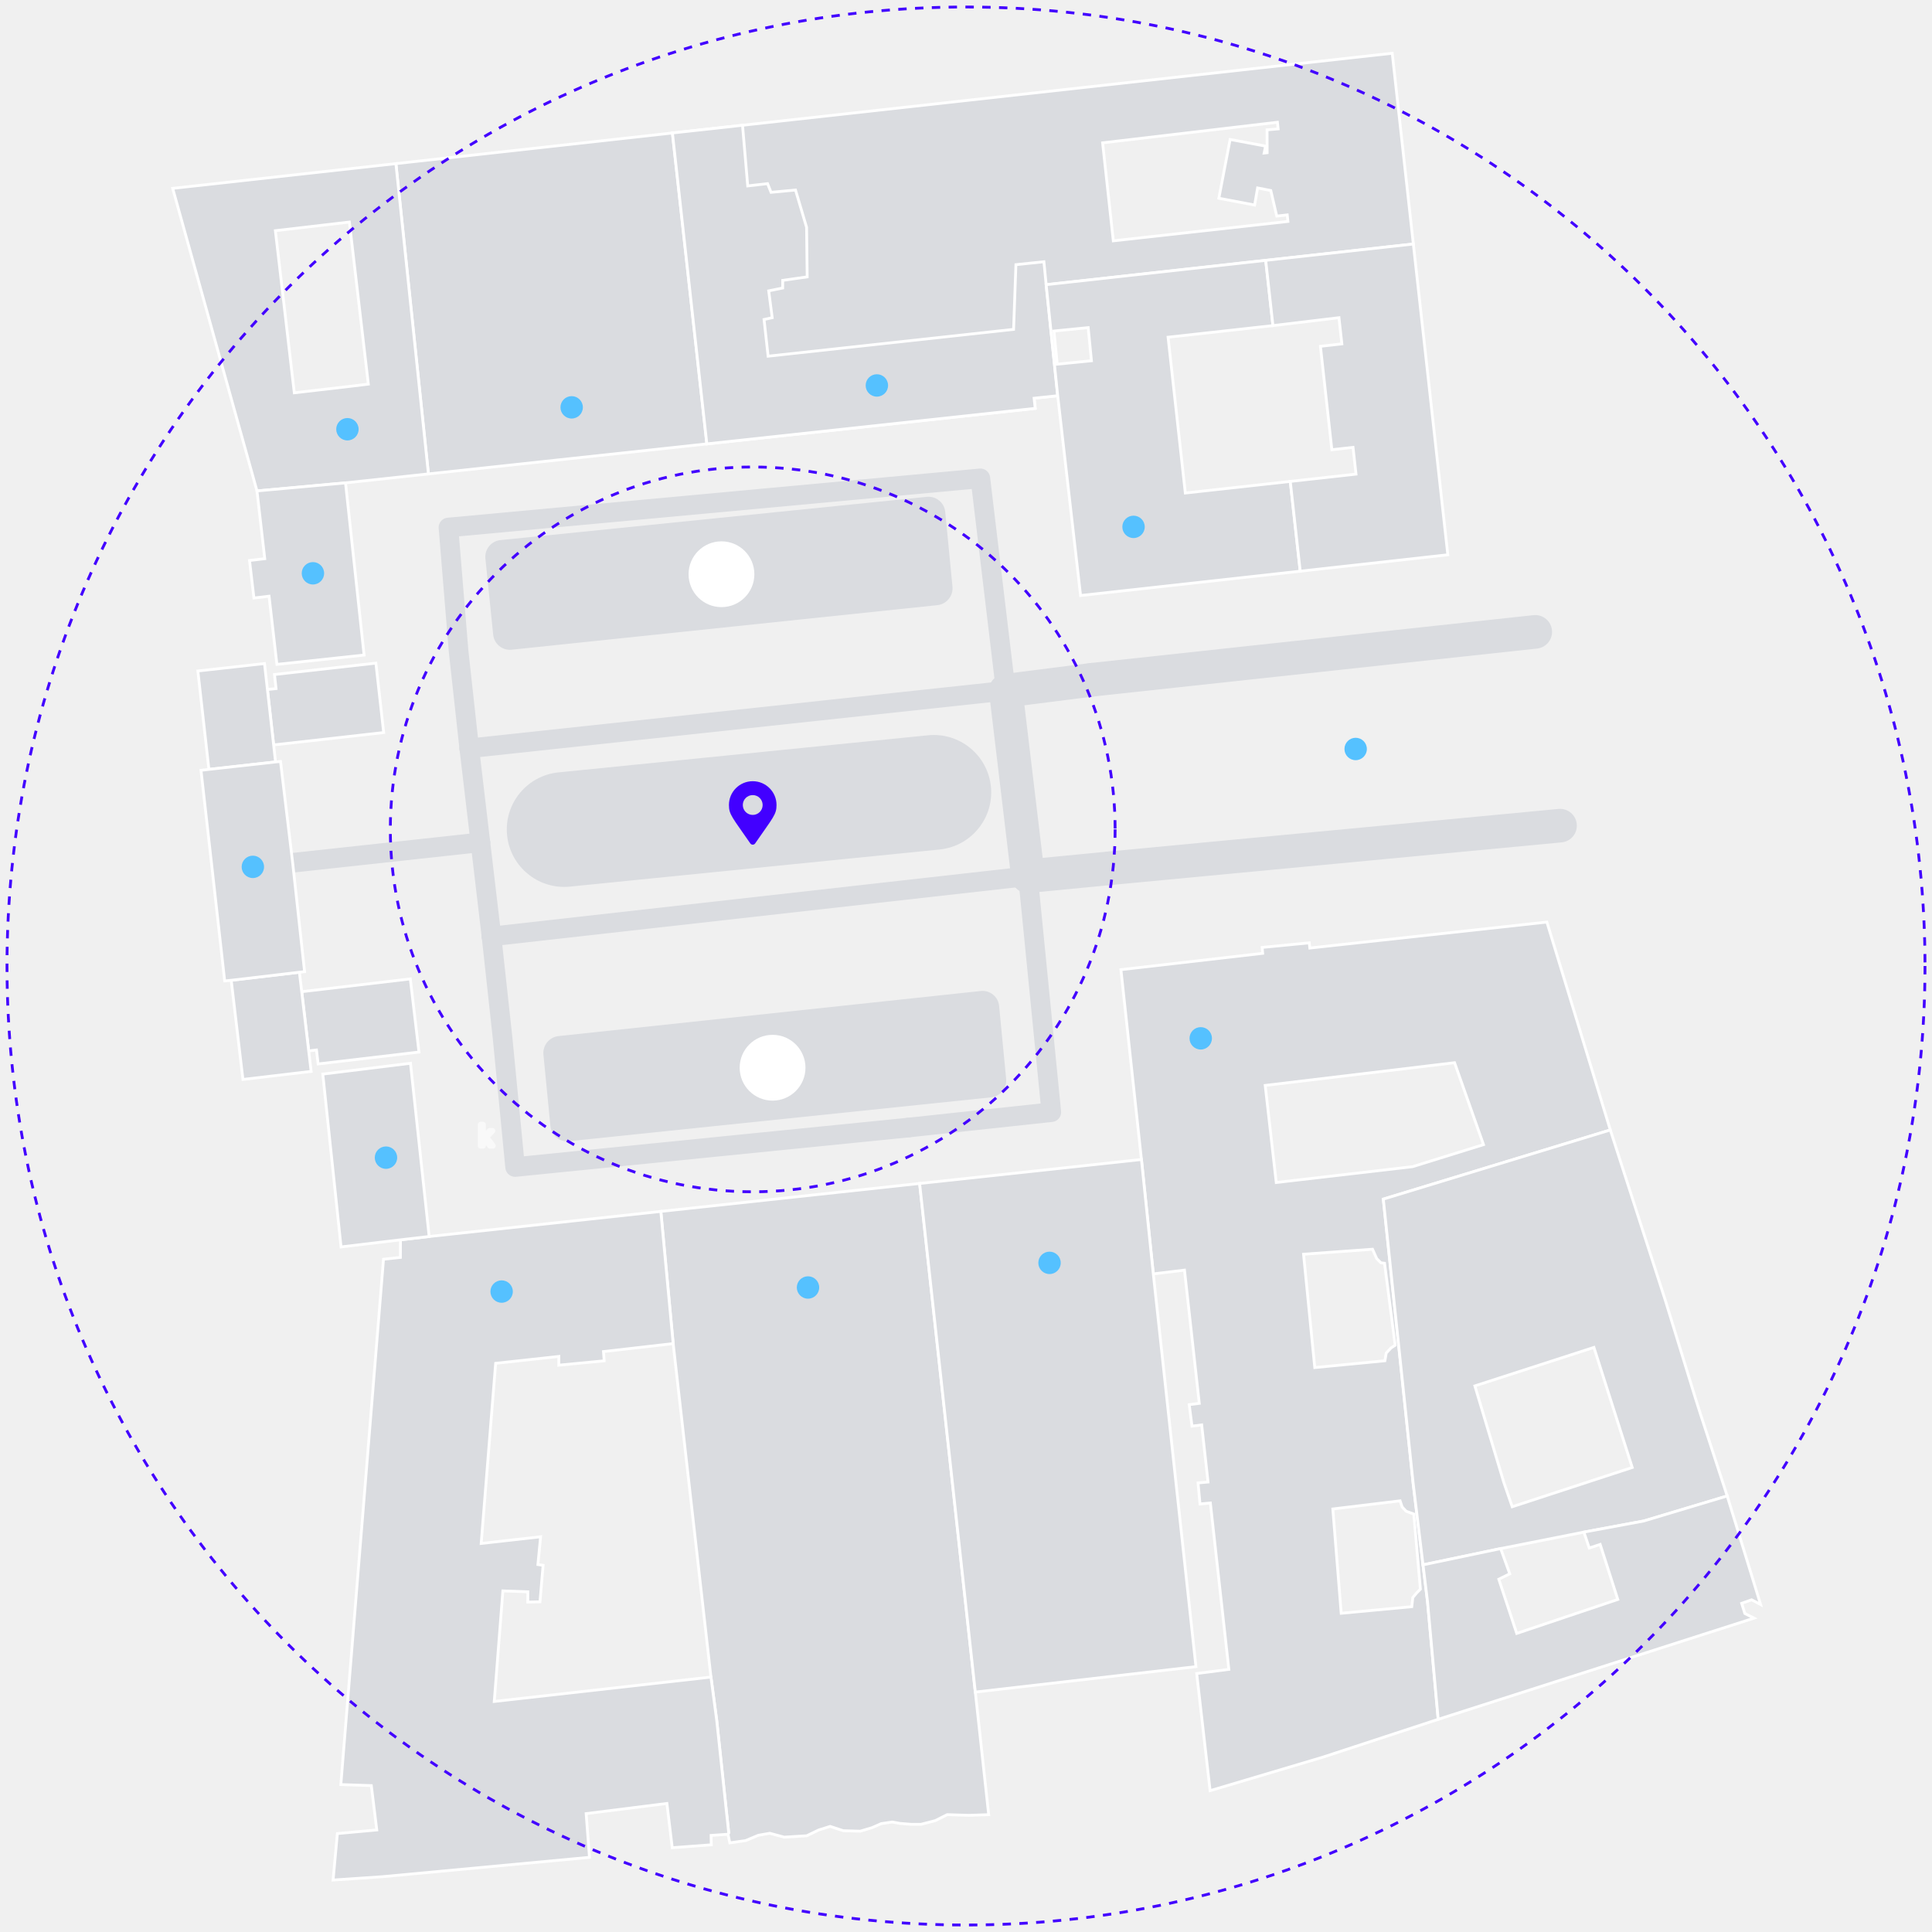
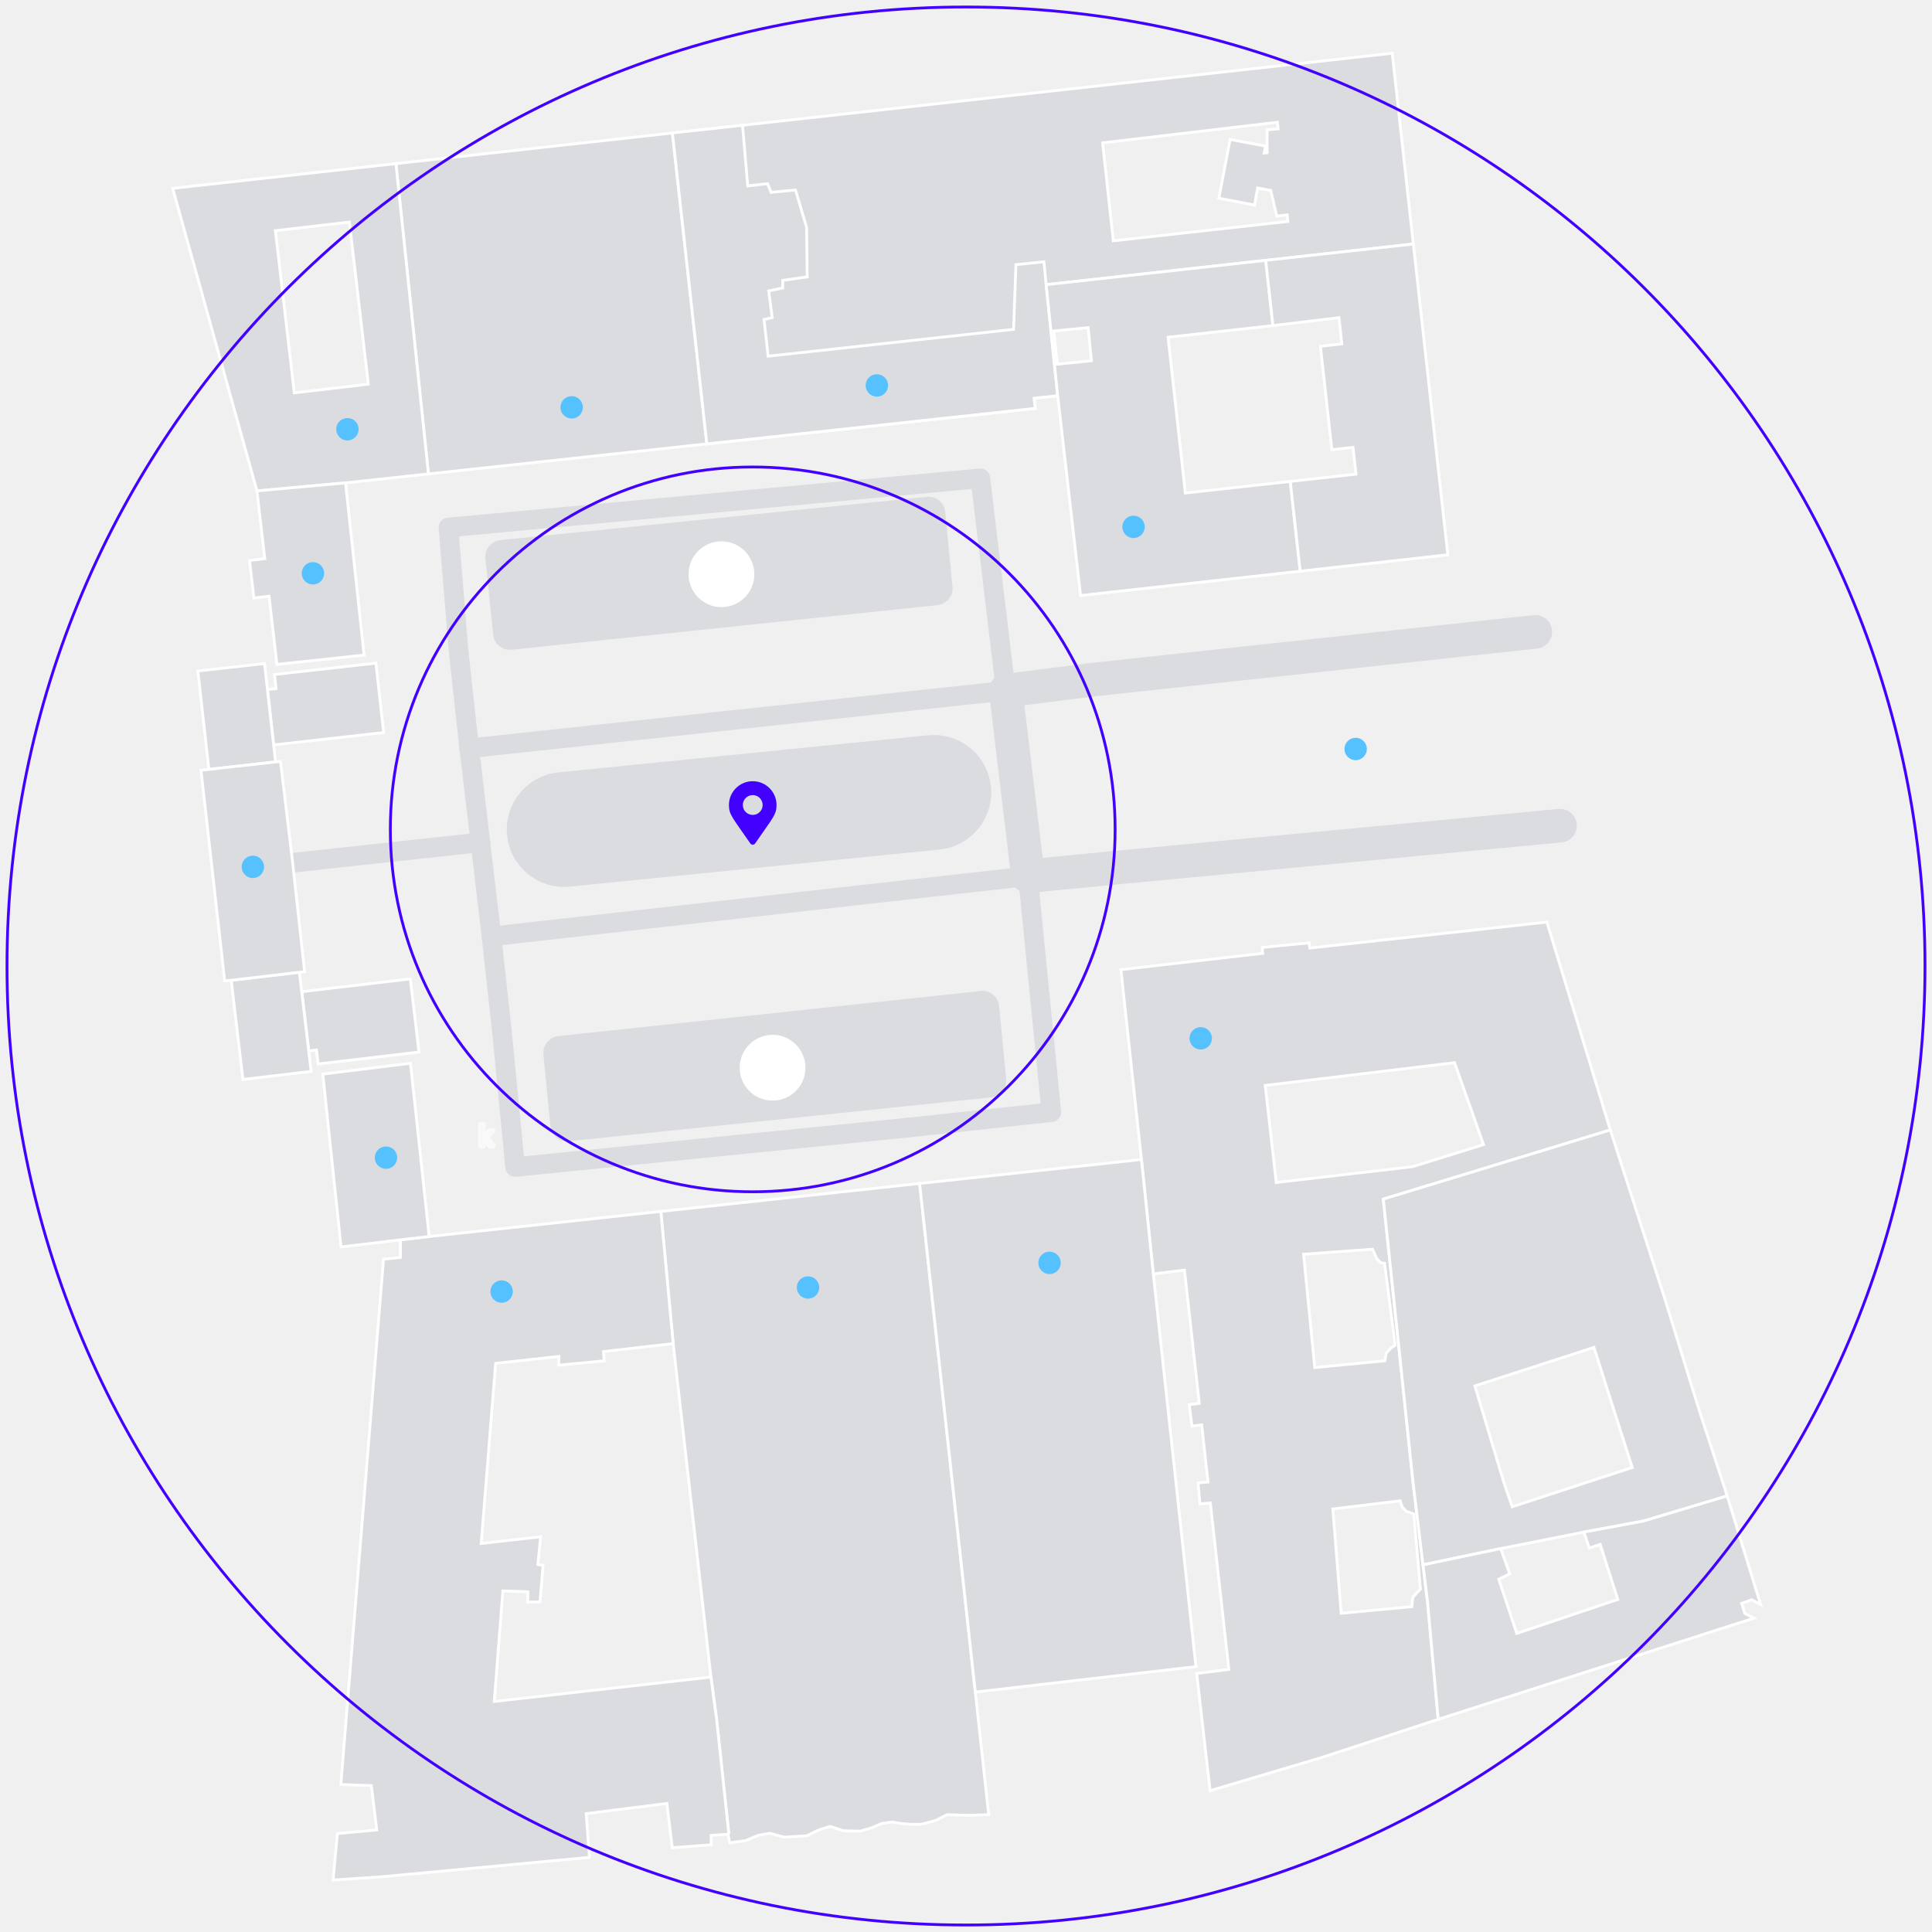
<svg xmlns="http://www.w3.org/2000/svg" version="1.1" id="Ebene_1" x="0px" y="0px" width="690px" height="690px" viewBox="0 0 690 690" enable-background="new 0 0 690 690" xml:space="preserve">
  <g>
    <g>
-       <path fill="#DADCE0" d="M181.102,298.297c-1.13-11.265,7.086-21.315,18.351-22.445l0,0l132-13.25    c11.265-1.13,21.315,7.084,22.445,18.351l0,0c1.13,11.265-7.086,21.313-18.351,22.446l0,0l-132,13.25    c-0.696,0.069-1.387,0.104-2.071,0.104l0,0C191.076,316.752,182.162,308.866,181.102,298.297L181.102,298.297z" />
+       <path fill="#DADCE0" d="M181.102,298.297c-1.13-11.265,7.086-21.315,18.352-22.445l0,0l131.999-13.25    c11.266-1.13,21.315,7.084,22.445,18.351l0,0c1.13,11.265-7.086,21.313-18.351,22.446l0,0l-132,13.25    c-0.696,0.069-1.387,0.104-2.071,0.104l0,0C191.076,316.752,182.162,308.866,181.102,298.297L181.102,298.297z" />
    </g>
    <g>
-       <path fill-rule="evenodd" clip-rule="evenodd" fill="#DADCE0" d="M173.359,199.469c-0.335-3.283,2.077-6.241,5.36-6.575    l152.312-15.455c3.283-0.333,6.229,2.082,6.548,5.367l2.592,26.722c0.318,3.285-2.106,6.253-5.388,6.597l-152.066,15.917    c-3.282,0.343-6.242-2.062-6.577-5.344L173.359,199.469z" />
+       <path fill="#DADCE0" d="M173.359,199.469c-0.335-3.283,2.077-6.241,5.36-6.575l152.312-15.455    c3.283-0.333,6.229,2.082,6.548,5.367l2.593,26.722c0.317,3.285-2.106,6.253-5.389,6.597l-152.065,15.917    c-3.282,0.343-6.242-2.062-6.577-5.344L173.359,199.469z" />
    </g>
    <g>
-       <path fill-rule="evenodd" clip-rule="evenodd" fill="#DADCE0" d="M194.083,376.638c-0.321-3.284,2.102-6.259,5.383-6.608    l150.818-16.102c3.281-0.35,6.226,2.051,6.542,5.336l2.514,26.055c0.316,3.285-2.109,6.252-5.392,6.593l-150.814,15.678    c-3.282,0.341-6.23-2.067-6.551-5.352L194.083,376.638z" />
+       <path fill="#DADCE0" d="M194.083,376.639c-0.321-3.285,2.102-6.26,5.383-6.609l150.817-16.102c3.281-0.35,6.227,2.051,6.542,5.336    l2.515,26.055c0.315,3.285-2.109,6.252-5.393,6.594L203.134,407.59c-3.282,0.342-6.23-2.066-6.551-5.352L194.083,376.639z" />
    </g>
    <g>
-       <polyline fill="none" stroke="#DADCE0" stroke-width="7" stroke-linecap="round" stroke-linejoin="round" points="    359.204,246.687 350.126,170.839 160.161,188.386 163.786,232.589 167.595,267.261   " />
+       <polyline fill="none" stroke="#DADCE0" stroke-width="7" stroke-linecap="round" stroke-linejoin="round" points="    359.203,246.687 350.126,170.839 160.161,188.386 163.786,232.589 167.595,267.261   " />
      <polyline fill="none" stroke="#DADCE0" stroke-width="7" stroke-linecap="round" stroke-linejoin="round" points="    175.536,334.444 179.478,370.553 183.966,416.791 324.481,402.693   " />
-       <polyline fill="none" stroke="#DADCE0" stroke-width="7" stroke-linecap="round" stroke-linejoin="round" points="    324.481,402.693 375.47,397.209 367.118,312.925   " />
-       <line fill="none" stroke="#DADCE0" stroke-width="7" stroke-linecap="round" stroke-linejoin="round" x1="359.204" y1="246.687" x2="167.595" y2="267.261" />
+       <polyline fill="none" stroke="#DADCE0" stroke-width="7" stroke-linecap="round" stroke-linejoin="round" points="    324.481,402.693 375.47,397.209 367.117,312.925   " />
+       <line fill="none" stroke="#DADCE0" stroke-width="7" stroke-linecap="round" stroke-linejoin="round" x1="359.203" y1="246.687" x2="167.595" y2="267.261" />
      <line fill="none" stroke="#DADCE0" stroke-width="7" stroke-linecap="round" stroke-linejoin="round" x1="171.567" y1="300.839" x2="104.524" y2="308.136" />
      <line fill="none" stroke="#DADCE0" stroke-width="7" stroke-linecap="round" stroke-linejoin="round" x1="171.567" y1="300.839" x2="175.536" y2="334.444" />
      <line fill="none" stroke="#DADCE0" stroke-width="7" stroke-linecap="round" stroke-linejoin="round" x1="167.595" y1="267.261" x2="171.567" y2="300.839" />
-       <line fill="none" stroke="#DADCE0" stroke-width="7" stroke-linecap="round" stroke-linejoin="round" x1="175.536" y1="334.444" x2="367.118" y2="312.925" />
+       <line fill="none" stroke="#DADCE0" stroke-width="7" stroke-linecap="round" stroke-linejoin="round" x1="175.536" y1="334.444" x2="367.117" y2="312.925" />
      <line fill="none" stroke="#DADCE0" stroke-width="12" stroke-linecap="round" stroke-linejoin="round" x1="548.306" y1="225.663" x2="390.06" y2="242.765" />
-       <line fill="none" stroke="#DADCE0" stroke-width="12" stroke-linecap="round" stroke-linejoin="round" x1="396.31" y1="310.097" x2="557.157" y2="294.878" />
-       <line fill="none" stroke="#DADCE0" stroke-width="12" stroke-linecap="round" stroke-linejoin="round" x1="359.204" y1="246.687" x2="367.118" y2="312.925" />
-       <line fill="none" stroke="#DADCE0" stroke-width="12" stroke-linecap="round" stroke-linejoin="round" x1="367.118" y1="312.925" x2="396.31" y2="310.097" />
-       <line fill="none" stroke="#DADCE0" stroke-width="12" stroke-linecap="round" stroke-linejoin="round" x1="390.06" y1="242.765" x2="359.204" y2="246.687" />
+       <line fill="none" stroke="#DADCE0" stroke-width="12" stroke-linecap="round" stroke-linejoin="round" x1="396.31" y1="310.097" x2="557.156" y2="294.878" />
+       <line fill="none" stroke="#DADCE0" stroke-width="12" stroke-linecap="round" stroke-linejoin="round" x1="359.203" y1="246.687" x2="367.117" y2="312.925" />
+       <line fill="none" stroke="#DADCE0" stroke-width="12" stroke-linecap="round" stroke-linejoin="round" x1="367.117" y1="312.925" x2="396.31" y2="310.097" />
+       <line fill="none" stroke="#DADCE0" stroke-width="12" stroke-linecap="round" stroke-linejoin="round" x1="390.06" y1="242.765" x2="359.203" y2="246.687" />
    </g>
    <g>
-       <path fill-rule="evenodd" clip-rule="evenodd" fill="#DADCE0" stroke="#FFFFFF" d="M476.009,538.92l24.027-2.906l0.727,2.184    l1.449,1.539l2.719,0.992l2.355,26.828l-1.359,1.367l-1.359,1.637l-0.363,3.25l-25.207,2.359L476.009,538.92z M465.556,447.936    l24.633-1.785l1.496,3.348l1.48,1.492l1.313,0.172l3.809,29.262l-1.496,0.992l-1.707,1.813l-0.484,2.754l-25.039,2.43    L465.556,447.936z M451.86,387.654l67.629-8.117l10.332,29.262l-25.328,7.867l-48.691,5.656L451.86,387.654z M400.329,346.307    l7.324,67.801l4.242,40.852l11.133-1.34l5.285,47.574l-3.594,0.473l0.996,7.668l3.457-0.445l2.266,20.398l-3.563,0.324l0.695,7.52    l3.699-0.348l6.602,59.414l-11.48,1.488l4.789,41.844l40.234-11.961l41.23-13.527l-3.805-41.918l-1.617-13.25l-3.535-29.188    l-10.648-101.43l81.074-24.695l-22.656-74.253l-84.664,9.281l-0.199-1.863l-9.348,0.918l-7.477,0.723l0.184,2.108L400.329,346.307    z" />
-       <path fill-rule="evenodd" clip-rule="evenodd" fill="#DADCE0" stroke="#FFFFFF" d="M393.79,51.015l62.434-7.348l0.258,2.358    l-3.957,0.349l0.031,8.164l-1.074,0.125l0.512-2.48L439.325,49.8l-4.02,20.996l12.777,2.434l1.059-6.105l4.711,0.918l2.129,9.133    l3.746-0.422l0.242,2.332l-62.359,6.926L393.79,51.015z M240.149,47.491l12.293,111.039l117.273-12.684l-0.395-3.621l8.43-0.895    l-4.125-39.66l78.414-8.688l52.723-5.832l-7.535-68.128L265.188,44.736L240.149,47.491z" />
-       <polygon fill-rule="evenodd" clip-rule="evenodd" fill="#DADCE0" stroke="#FFFFFF" points="236.009,432.646 240.419,479.854     253.907,598.951 255.974,614.439 259.478,647.373 259.872,650.971 260.251,654.568 260.009,655.088 260.642,658.166     266.321,657.35 270.821,655.463 274.931,654.744 280.079,656.131 288.114,655.635 292.388,653.576 296.481,652.287     301.149,653.822 307.22,653.998 311.403,652.756 314.755,651.291 318.622,650.721 321.399,651.217 325.329,651.541     328.938,651.541 334.028,650.225 338.286,648.092 346.079,648.338 353.103,648.092 352.708,644.494 352.317,640.893     351.923,637.295 348.329,604.314 328.438,422.67 326.31,422.893 291.224,426.693 274.688,428.479   " />
-       <polygon fill-rule="evenodd" clip-rule="evenodd" fill="#DADCE0" stroke="#FFFFFF" points="118.962,671.443 136.544,670.252     210.532,663.33 209.337,647.721 238.185,644.096 240.087,659.904 254.028,658.861 253.966,655.51 260.009,655.088     260.251,654.568 259.872,650.971 259.478,647.373 255.974,614.439 253.907,598.951 176.521,607.662 179.599,568.178     188.513,568.502 188.497,572.174 192.845,572.076 193.962,559.045 192.106,558.771 193.071,548.846 171.853,551.229     177.017,486.9 199.583,484.443 199.567,487.568 215.786,486.006 215.528,482.705 240.419,479.854 236.009,432.646     204.911,436.021 153.274,441.607 143.021,442.799 143.005,449.076 136.966,449.725 121.728,637.346 132.614,637.717     134.563,653.553 120.489,654.842   " />
-       <polygon fill-rule="evenodd" clip-rule="evenodd" fill="#DADCE0" stroke="#FFFFFF" points="328.438,422.67 348.329,604.314     427.122,595.229 411.896,454.959 407.653,414.107   " />
-       <path fill-rule="evenodd" clip-rule="evenodd" fill="#DADCE0" stroke="#FFFFFF" d="M526.739,494.967l42.516-13.75l13.684,42.887    l-42.863,14.02l-3.004-8.711L526.739,494.967z M494.04,428.256l10.648,101.43l3.535,29.188l27.727-5.809l29.723-5.883    l21.371-3.969l29.813-8.938l-9.605-29.434l-1.797-5.656l-10.617-34.523l-19.723-61.102L494.04,428.256z" />
-       <polygon fill-rule="evenodd" clip-rule="evenodd" fill="#DADCE0" stroke="#FFFFFF" points="141.392,58.437 153.005,169.253     203.493,163.815 252.442,158.53 240.149,47.491   " />
-       <polygon fill-rule="evenodd" clip-rule="evenodd" fill="#DADCE0" stroke="#FFFFFF" points="240.149,47.491 252.442,158.53     369.716,145.847 369.321,142.226 377.751,141.331 373.626,101.671 372.825,93.479 362.829,94.522 361.997,117.628 274.325,127.21     272.876,114.104 275.79,113.46 274.536,103.878 279.536,102.862 279.536,100.132 288.282,98.89 288.067,81.193 284.11,67.866     275.368,68.687 274.13,65.585 267.044,66.4 265.188,44.736   " />
-       <path fill-rule="evenodd" clip-rule="evenodd" fill="#DADCE0" stroke="#FFFFFF" d="M376.407,118.226l12.23-1.219l1.164,11.84    l-12.219,1.215L376.407,118.226z M373.626,101.671l4.125,39.66l8.168,71.352l78.445-8.684l-3.551-32.066l-37.484,4.145    l-6.16-55.645l37.453-4.145l-2.582-23.306L373.626,101.671z" />
-       <path fill-rule="evenodd" clip-rule="evenodd" fill="#DADCE0" stroke="#FFFFFF" d="M98.349,82.386l26.43-3.078l6.766,57.879    l-5.68,0.695l-20.75,2.406l-0.863-7.273l-5.18-44.449L98.349,82.386z M61.677,67.272l18.984,68.199l11.117,39.859l31.625-2.879    l6.719-0.719l22.883-2.48L141.392,58.437L61.677,67.272z" />
-       <polygon fill-rule="evenodd" clip-rule="evenodd" fill="#DADCE0" stroke="#FFFFFF" points="452.04,92.982 454.622,116.288     478.2,113.46 479.239,122.815 471.583,123.687 475.661,160.616 483.228,159.772 484.286,169.327 460.813,171.933 464.364,203.999     517.075,198.14 504.763,87.15   " />
-       <polygon fill-rule="evenodd" clip-rule="evenodd" fill="#DADCE0" stroke="#FFFFFF" points="508.224,558.873 509.841,572.123     513.646,614.041 626.435,577.908 623.157,576.244 622.024,572.619 625.587,571.354 628.79,573.041 616.856,534.275     587.044,543.213 565.673,547.182 567.591,552.865 571.489,551.576 577.786,571.232 541.692,583.365 535.286,564.01 539.2,562.072     535.95,553.064   " />
-       <polygon fill-rule="evenodd" clip-rule="evenodd" fill="#DADCE0" stroke="#FFFFFF" points="89.118,200.175 89.903,206.878     90.688,213.577 96.095,212.933 98.892,237.28 130.032,233.952 123.403,172.452 91.778,175.331 94.556,199.53   " />
-       <polygon fill-rule="evenodd" clip-rule="evenodd" fill="#DADCE0" stroke="#FFFFFF" points="115.278,383.607 115.489,385.518     121.802,445.33 143.021,442.799 153.274,441.607 146.599,379.736 116.653,383.436   " />
-       <polygon fill-rule="evenodd" clip-rule="evenodd" fill="#DADCE0" stroke="#FFFFFF" points="107.755,354.174 110.247,375.318     113.028,374.994 113.614,379.982 149.622,375.74 149.411,373.877 146.54,349.607   " />
-       <polygon fill-rule="evenodd" clip-rule="evenodd" fill="#DADCE0" stroke="#FFFFFF" points="95.509,246.265 97.728,266.046     137.024,261.628 134.247,236.831 98.028,240.901 98.587,245.917   " />
-       <polygon fill-rule="evenodd" clip-rule="evenodd" fill="#DADCE0" stroke="#FFFFFF" points="82.579,350.104 86.763,385.518     111.122,382.639 110.247,375.318 107.755,354.174 106.927,347.225   " />
-       <polygon fill-rule="evenodd" clip-rule="evenodd" fill="#DADCE0" stroke="#FFFFFF" points="70.665,239.636 74.606,274.78     98.407,272.124 97.728,266.046 95.509,246.265 94.466,236.983 83.817,238.175   " />
-       <path opacity="0.6" fill="#DADCE0" stroke="#FFFFFF" stroke-width="2" stroke-linejoin="round" stroke-miterlimit="10" d="    M172.524,401.627v3.969c0,0.105-0.008,0.246-0.016,0.422c-0.012,0.168-0.016,0.313-0.016,0.438h0.031    c0.039-0.051,0.098-0.125,0.172-0.219c0.082-0.102,0.164-0.207,0.25-0.313c0.082-0.102,0.156-0.188,0.219-0.25l1.703-1.813h1.031    l-2.156,2.297l2.313,3.063h-1.063l-1.859-2.5l-0.609,0.531v1.969h-0.875v-7.594H172.524z" />
-       <polygon fill-rule="evenodd" clip-rule="evenodd" fill="#DADCE0" stroke="#FFFFFF" points="71.782,275.104 72.958,285.503     75.86,311.237 79.106,340.15 80.239,350.326 82.579,350.104 106.927,347.225 108.782,347.025 107.681,336.999 104.524,308.136     101.411,282.202 100.188,271.952 98.407,272.124 74.606,274.78   " />
+       <path fill="#DADCE0" stroke="#FFFFFF" d="M476.009,538.92l24.026-2.906l0.728,2.185l1.449,1.539l2.719,0.991l2.354,26.828    l-1.358,1.367l-1.359,1.637l-0.363,3.25l-25.207,2.359L476.009,538.92z M465.556,447.936l24.633-1.784l1.496,3.348l1.479,1.492    l1.313,0.172l3.809,29.262l-1.496,0.992l-1.706,1.813l-0.484,2.754l-25.039,2.43L465.556,447.936z M451.86,387.654l67.629-8.117    l10.332,29.262l-25.328,7.867l-48.69,5.656L451.86,387.654z M400.328,346.307l7.324,67.801l4.242,40.853l11.133-1.34l5.285,47.574    l-3.594,0.473l0.996,7.668l3.457-0.445l2.266,20.398l-3.563,0.324l0.694,7.52l3.699-0.348l6.602,59.414l-11.479,1.487    l4.789,41.845l40.233-11.961l41.23-13.527l-3.805-41.918l-1.617-13.25l-3.535-29.188l-10.648-101.43l81.074-24.695l-22.655-74.252    l-84.664,9.281l-0.199-1.863l-9.349,0.918l-7.477,0.723l0.184,2.108L400.328,346.307z" />
+       <path fill="#DADCE0" stroke="#FFFFFF" d="M393.789,51.015l62.435-7.348l0.258,2.358l-3.957,0.349l0.031,8.164l-1.074,0.125    l0.512-2.48L439.324,49.8l-4.02,20.996l12.777,2.434l1.059-6.105l4.711,0.918l2.129,9.133l3.746-0.422l0.242,2.332l-62.359,6.926    L393.789,51.015z M240.149,47.491l12.293,111.039l117.273-12.684l-0.396-3.621l8.431-0.895l-4.125-39.66l78.413-8.688    l52.724-5.832l-7.535-68.128L265.188,44.736L240.149,47.491z" />
+       <polygon fill="#DADCE0" stroke="#FFFFFF" points="236.009,432.646 240.419,479.854 253.906,598.951 255.974,614.439     259.478,647.373 259.872,650.971 260.251,654.568 260.009,655.088 260.642,658.166 266.321,657.35 270.821,655.463     274.931,654.744 280.079,656.131 288.114,655.635 292.388,653.576 296.481,652.287 301.149,653.822 307.22,653.998     311.403,652.756 314.755,651.291 318.621,650.721 321.399,651.217 325.328,651.541 328.938,651.541 334.028,650.225     338.285,648.092 346.078,648.338 353.103,648.092 352.707,644.494 352.317,640.893 351.923,637.295 348.328,604.314     328.438,422.67 326.31,422.893 291.224,426.693 274.688,428.479   " />
+       <polygon fill="#DADCE0" stroke="#FFFFFF" points="118.962,671.443 136.544,670.252 210.532,663.33 209.337,647.721     238.185,644.096 240.087,659.904 254.028,658.861 253.966,655.51 260.009,655.088 260.251,654.568 259.872,650.971     259.478,647.373 255.974,614.439 253.906,598.951 176.521,607.662 179.599,568.178 188.513,568.502 188.497,572.174     192.845,572.076 193.962,559.045 192.106,558.771 193.071,548.846 171.853,551.229 177.017,486.9 199.583,484.443     199.567,487.568 215.786,486.006 215.528,482.705 240.419,479.854 236.009,432.646 204.911,436.021 153.274,441.607     143.021,442.799 143.005,449.076 136.966,449.725 121.728,637.346 132.614,637.717 134.563,653.553 120.489,654.842   " />
+       <polygon fill="#DADCE0" stroke="#FFFFFF" points="328.438,422.67 348.328,604.314 427.121,595.229 411.896,454.959     407.653,414.107   " />
+       <path fill="#DADCE0" stroke="#FFFFFF" d="M526.739,494.967l42.517-13.75l13.684,42.887l-42.863,14.021l-3.004-8.711    L526.739,494.967z M494.039,428.256l10.648,101.43l3.535,29.188l27.727-5.809l29.724-5.884l21.371-3.969l29.813-8.938    l-9.604-29.435l-1.798-5.656l-10.616-34.522l-19.724-61.102L494.039,428.256z" />
+       <polygon fill="#DADCE0" stroke="#FFFFFF" points="141.392,58.437 153.005,169.253 203.493,163.815 252.442,158.53 240.149,47.491       " />
+       <polygon fill="#DADCE0" stroke="#FFFFFF" points="240.149,47.491 252.442,158.53 369.716,145.847 369.321,142.226     377.751,141.331 373.626,101.671 372.824,93.479 362.828,94.522 361.996,117.628 274.325,127.21 272.876,114.104 275.79,113.46     274.536,103.878 279.536,102.862 279.536,100.132 288.282,98.89 288.067,81.193 284.11,67.866 275.368,68.687 274.13,65.585     267.044,66.4 265.188,44.736   " />
+       <path fill="#DADCE0" stroke="#FFFFFF" d="M376.406,118.226l12.23-1.219l1.164,11.84l-12.219,1.215L376.406,118.226z     M373.626,101.671l4.125,39.66l8.168,71.352l78.444-8.684l-3.551-32.066l-37.484,4.145l-6.159-55.645l37.452-4.145l-2.582-23.306    L373.626,101.671z" />
+       <path fill="#DADCE0" stroke="#FFFFFF" d="M98.349,82.386l26.43-3.078l6.767,57.879l-5.681,0.695l-20.749,2.406l-0.863-7.273    l-5.181-44.449L98.349,82.386z M61.677,67.272l18.984,68.199l11.116,39.859l31.625-2.879l6.72-0.719l22.883-2.48L141.392,58.437    L61.677,67.272z" />
+       <polygon fill="#DADCE0" stroke="#FFFFFF" points="452.039,92.982 454.621,116.288 478.199,113.46 479.239,122.815     471.582,123.687 475.66,160.616 483.228,159.772 484.285,169.327 460.813,171.933 464.364,203.999 517.074,198.14 504.763,87.15       " />
+       <polygon fill="#DADCE0" stroke="#FFFFFF" points="508.224,558.873 509.841,572.123 513.646,614.041 626.435,577.908     623.156,576.244 622.024,572.619 625.587,571.354 628.789,573.041 616.856,534.275 587.044,543.213 565.673,547.182     567.591,552.865 571.489,551.576 577.785,571.232 541.692,583.365 535.285,564.01 539.199,562.072 535.949,553.064   " />
+       <polygon fill="#DADCE0" stroke="#FFFFFF" points="89.118,200.175 89.903,206.878 90.688,213.577 96.095,212.933 98.892,237.28     130.032,233.952 123.403,172.452 91.778,175.331 94.556,199.53   " />
+       <polygon fill="#DADCE0" stroke="#FFFFFF" points="115.278,383.607 115.489,385.518 121.802,445.33 143.021,442.799     153.274,441.607 146.599,379.736 116.653,383.436   " />
+       <polygon fill="#DADCE0" stroke="#FFFFFF" points="107.755,354.174 110.247,375.318 113.028,374.994 113.614,379.982     149.622,375.74 149.411,373.877 146.54,349.607   " />
+       <polygon fill="#DADCE0" stroke="#FFFFFF" points="95.509,246.265 97.728,266.046 137.024,261.628 134.247,236.831 98.028,240.901     98.587,245.917   " />
+       <polygon fill="#DADCE0" stroke="#FFFFFF" points="82.579,350.104 86.763,385.518 111.122,382.639 110.247,375.318     107.755,354.174 106.927,347.225   " />
+       <polygon fill="#DADCE0" stroke="#FFFFFF" points="70.665,239.636 74.606,274.78 98.407,272.124 97.728,266.046 95.509,246.265     94.466,236.983 83.817,238.175   " />
+       <path opacity="0.6" fill="#DADCE0" stroke="#FFFFFF" stroke-width="2" stroke-linejoin="round" stroke-miterlimit="10" enable-background="new    " d="    M172.524,401.627v3.969c0,0.105-0.008,0.246-0.016,0.422c-0.012,0.168-0.016,0.313-0.016,0.438h0.03    c0.039-0.052,0.099-0.125,0.172-0.22c0.082-0.102,0.164-0.207,0.25-0.313c0.082-0.102,0.156-0.188,0.22-0.25l1.703-1.813h1.03    l-2.155,2.297l2.313,3.063h-1.063l-1.859-2.5l-0.609,0.531v1.969h-0.875v-7.594H172.524z" />
+       <polygon fill="#DADCE0" stroke="#FFFFFF" points="71.782,275.104 72.958,285.503 75.86,311.237 79.106,340.15 80.239,350.326     82.579,350.104 106.927,347.225 108.782,347.025 107.681,336.999 104.524,308.136 101.411,282.202 100.188,271.952     98.407,272.124 74.606,274.78   " />
    </g>
  </g>
-   <circle fill="none" stroke="#4200FF" stroke-dasharray="3" cx="345" cy="345.001" r="342.5" />
-   <circle fill="none" stroke="#4200FF" stroke-dasharray="3" cx="268.832" cy="296.211" r="129.426" />
-   <path fill="#4200FF" d="M267.958,301.211c-6.432-9.324-7.626-10.282-7.626-13.708c0-4.694,3.806-8.5,8.5-8.5  c4.694,0,8.5,3.806,8.5,8.5c0,3.427-1.194,4.384-7.626,13.708C269.283,301.821,268.38,301.821,267.958,301.211L267.958,301.211z   M268.832,291.043c1.956,0,3.542-1.585,3.542-3.541c0-1.957-1.585-3.541-3.542-3.541s-3.542,1.584-3.542,3.541  C265.29,289.458,266.875,291.043,268.832,291.043z" />
+   <circle fill="none" stroke="#4200FF" cx="345" cy="345.001" r="342.5" />
+   <circle fill="none" stroke="#4200FF" cx="268.832" cy="296.211" r="129.426" />
+   <path fill="#4200FF" d="M267.958,301.211c-6.433-9.324-7.626-10.282-7.626-13.708c0-4.694,3.806-8.5,8.5-8.5  c4.693,0,8.5,3.806,8.5,8.5c0,3.427-1.194,4.384-7.626,13.708C269.283,301.821,268.38,301.821,267.958,301.211L267.958,301.211z   M268.832,291.043c1.956,0,3.542-1.585,3.542-3.541c0-1.957-1.585-3.541-3.542-3.541s-3.542,1.584-3.542,3.541  C265.29,289.458,266.875,291.043,268.832,291.043z" />
  <g>
-     <circle fill-rule="evenodd" clip-rule="evenodd" fill="#55C1FF" cx="204.167" cy="145.478" r="4" />
-     <circle fill-rule="evenodd" clip-rule="evenodd" fill="#55C1FF" cx="313.167" cy="137.658" r="4" />
-     <circle fill-rule="evenodd" clip-rule="evenodd" fill="#55C1FF" cx="404.834" cy="188.166" r="4" />
-     <circle fill-rule="evenodd" clip-rule="evenodd" fill="#55C1FF" cx="374.83" cy="451.021" r="4" />
-     <circle fill-rule="evenodd" clip-rule="evenodd" fill="#55C1FF" cx="428.834" cy="370.833" r="4" />
-     <circle fill-rule="evenodd" clip-rule="evenodd" fill="#55C1FF" cx="90.305" cy="309.594" r="4" />
-     <circle fill-rule="evenodd" clip-rule="evenodd" fill="#55C1FF" cx="137.848" cy="413.442" r="4" />
-     <circle fill-rule="evenodd" clip-rule="evenodd" fill="#55C1FF" cx="111.761" cy="204.747" r="4" />
-     <circle fill-rule="evenodd" clip-rule="evenodd" fill="#55C1FF" cx="124.08" cy="153.297" r="4" />
-     <circle fill-rule="evenodd" clip-rule="evenodd" fill="#55C1FF" cx="179.152" cy="461.269" r="4" />
-     <circle fill-rule="evenodd" clip-rule="evenodd" fill="#55C1FF" cx="288.572" cy="459.818" r="4" />
-     <circle fill-rule="evenodd" clip-rule="evenodd" fill="#55C1FF" cx="484.164" cy="267.493" r="4" />
+     <circle fill="#55C1FF" cx="204.167" cy="145.478" r="4" />
+     <circle fill="#55C1FF" cx="313.166" cy="137.658" r="4" />
+     <circle fill="#55C1FF" cx="404.834" cy="188.166" r="4" />
+     <circle fill="#55C1FF" cx="374.829" cy="451.021" r="4" />
+     <circle fill="#55C1FF" cx="428.834" cy="370.833" r="4" />
+     <circle fill="#55C1FF" cx="90.305" cy="309.594" r="4" />
+     <circle fill="#55C1FF" cx="137.848" cy="413.441" r="4" />
+     <circle fill="#55C1FF" cx="111.761" cy="204.747" r="4" />
+     <circle fill="#55C1FF" cx="124.08" cy="153.297" r="4" />
+     <circle fill="#55C1FF" cx="179.152" cy="461.269" r="4" />
+     <circle fill="#55C1FF" cx="288.572" cy="459.818" r="4" />
+     <circle fill="#55C1FF" cx="484.163" cy="267.493" r="4" />
  </g>
  <circle fill="#FFFFFF" cx="275.917" cy="381.333" r="11.75" />
  <circle fill="#FFFFFF" cx="257.667" cy="205.083" r="11.75" />
</svg>
